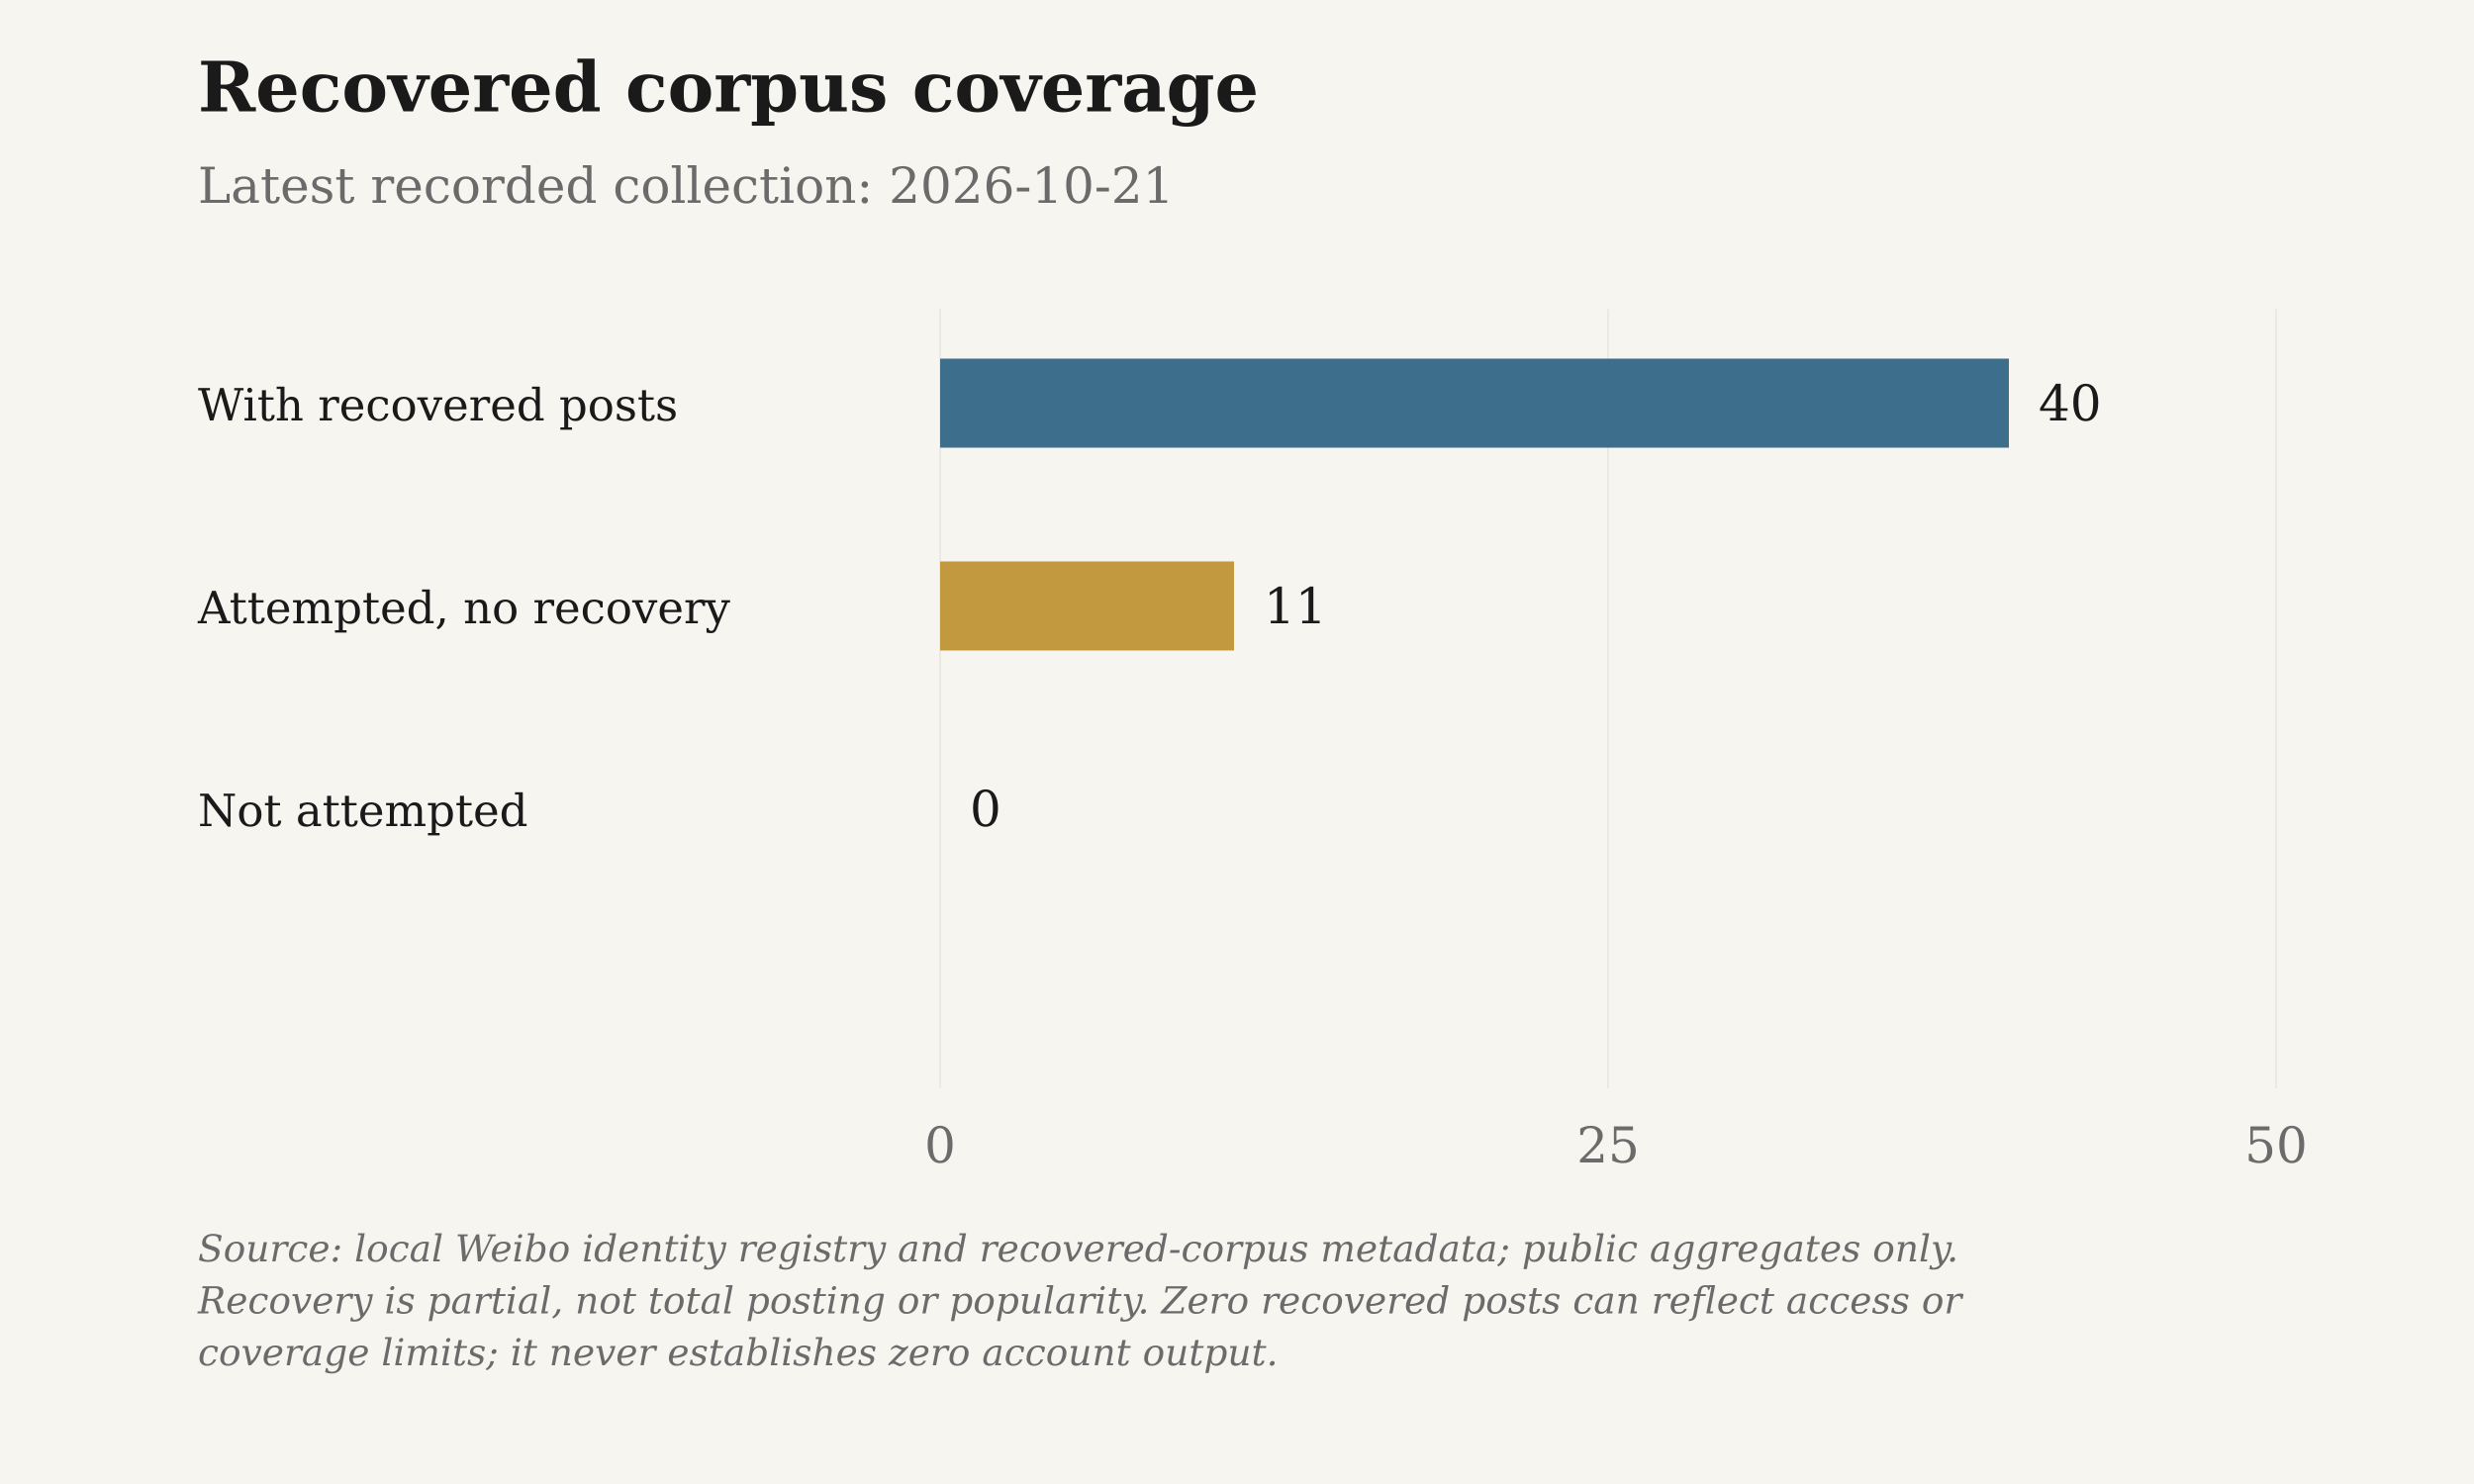
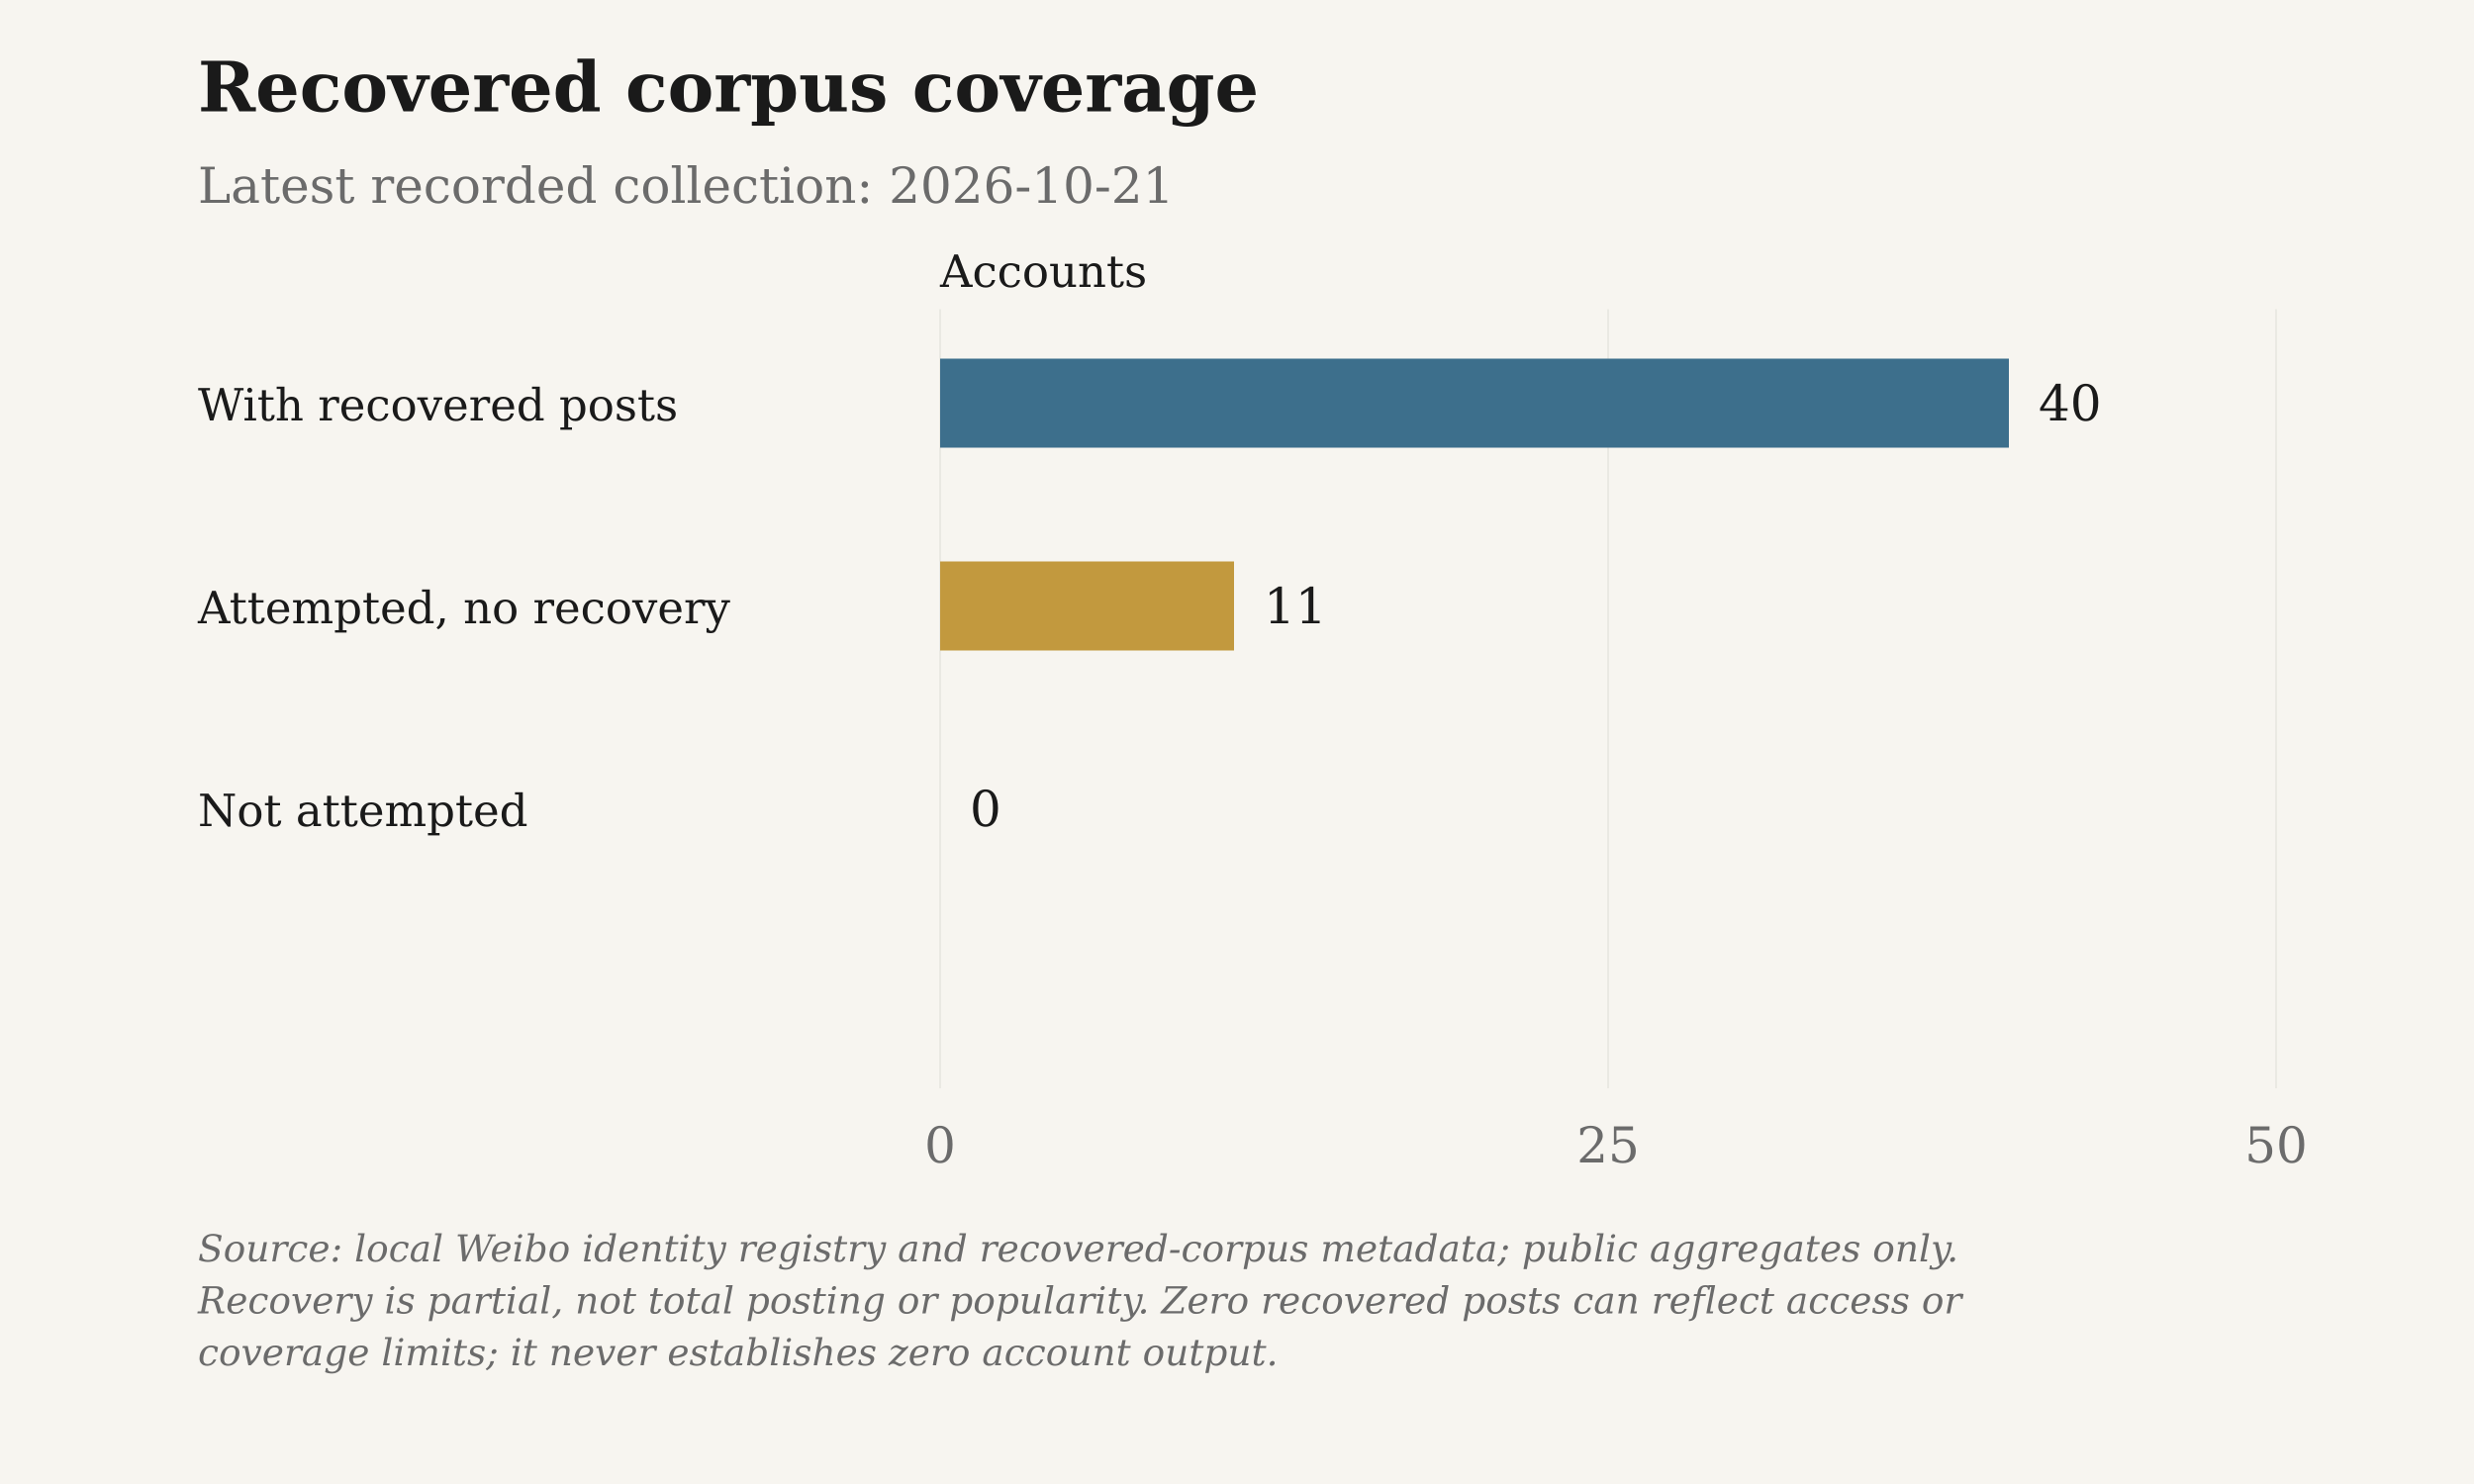
<svg xmlns="http://www.w3.org/2000/svg" viewBox="0 0 1000 600" role="img" aria-label="Recovered corpus coverage">
  <rect class="chart-background" width="1000" height="600" fill="#F7F5F0" />
  <g font-family="DejaVu Serif, Georgia, 'Times New Roman', serif" font-size="20" fill="#6B6B6B">
    <text x="80" y="45" font-size="28" font-weight="bold" fill="#1A1A1A">Recovered corpus coverage</text>
    <text x="80" y="82">Latest recorded collection: 2026-10-21</text>
+     <text class="axis-unit" x="380" y="116" font-size="18" fill="#1A1A1A">Accounts</text>
    <path d="M380.00 125V440" stroke="#D6D3CC" stroke-opacity=".6" stroke-width=".5" />
    <text x="380.00" y="470" text-anchor="middle">0</text>
    <path d="M650.00 125V440" stroke="#D6D3CC" stroke-opacity=".6" stroke-width=".5" />
    <text x="650.00" y="470" text-anchor="middle">25</text>
    <path d="M920.00 125V440" stroke="#D6D3CC" stroke-opacity=".6" stroke-width=".5" />
    <text x="920.00" y="470" text-anchor="middle">50</text>
    <text x="80" y="170" font-size="18" fill="#1A1A1A">With recovered posts</text>
    <rect class="data-bar" data-label="With recovered posts" data-value="40" x="380" y="145" width="432.00" height="36" fill="#3D6F8C" />
    <text x="824.00" y="170" fill="#1A1A1A">40</text>
    <text x="80" y="252" font-size="18" fill="#1A1A1A">Attempted, no recovery</text>
    <rect class="data-bar" data-label="Attempted, no recovery" data-value="11" x="380" y="227" width="118.80" height="36" fill="#C2993E" />
    <text x="510.80" y="252" fill="#1A1A1A">11</text>
    <text x="80" y="334" font-size="18" fill="#1A1A1A">Not attempted</text>
    <rect class="data-bar" data-label="Not attempted" data-value="0" x="380" y="309" width="0.00" height="36" fill="#6B6B6B" />
    <text x="392.00" y="334" fill="#1A1A1A">0</text>
    <text class="figure-source" x="80" y="510" font-size="15" font-style="italic">Source: local Weibo identity registry and recovered-corpus metadata; public aggregates only.</text>
    <text class="figure-source" x="80" y="531" font-size="15" font-style="italic">Recovery is partial, not total posting or popularity. Zero recovered posts can reflect access or</text>
    <text class="figure-source" x="80" y="552" font-size="15" font-style="italic">coverage limits; it never establishes zero account output.</text>
  </g>
</svg>
